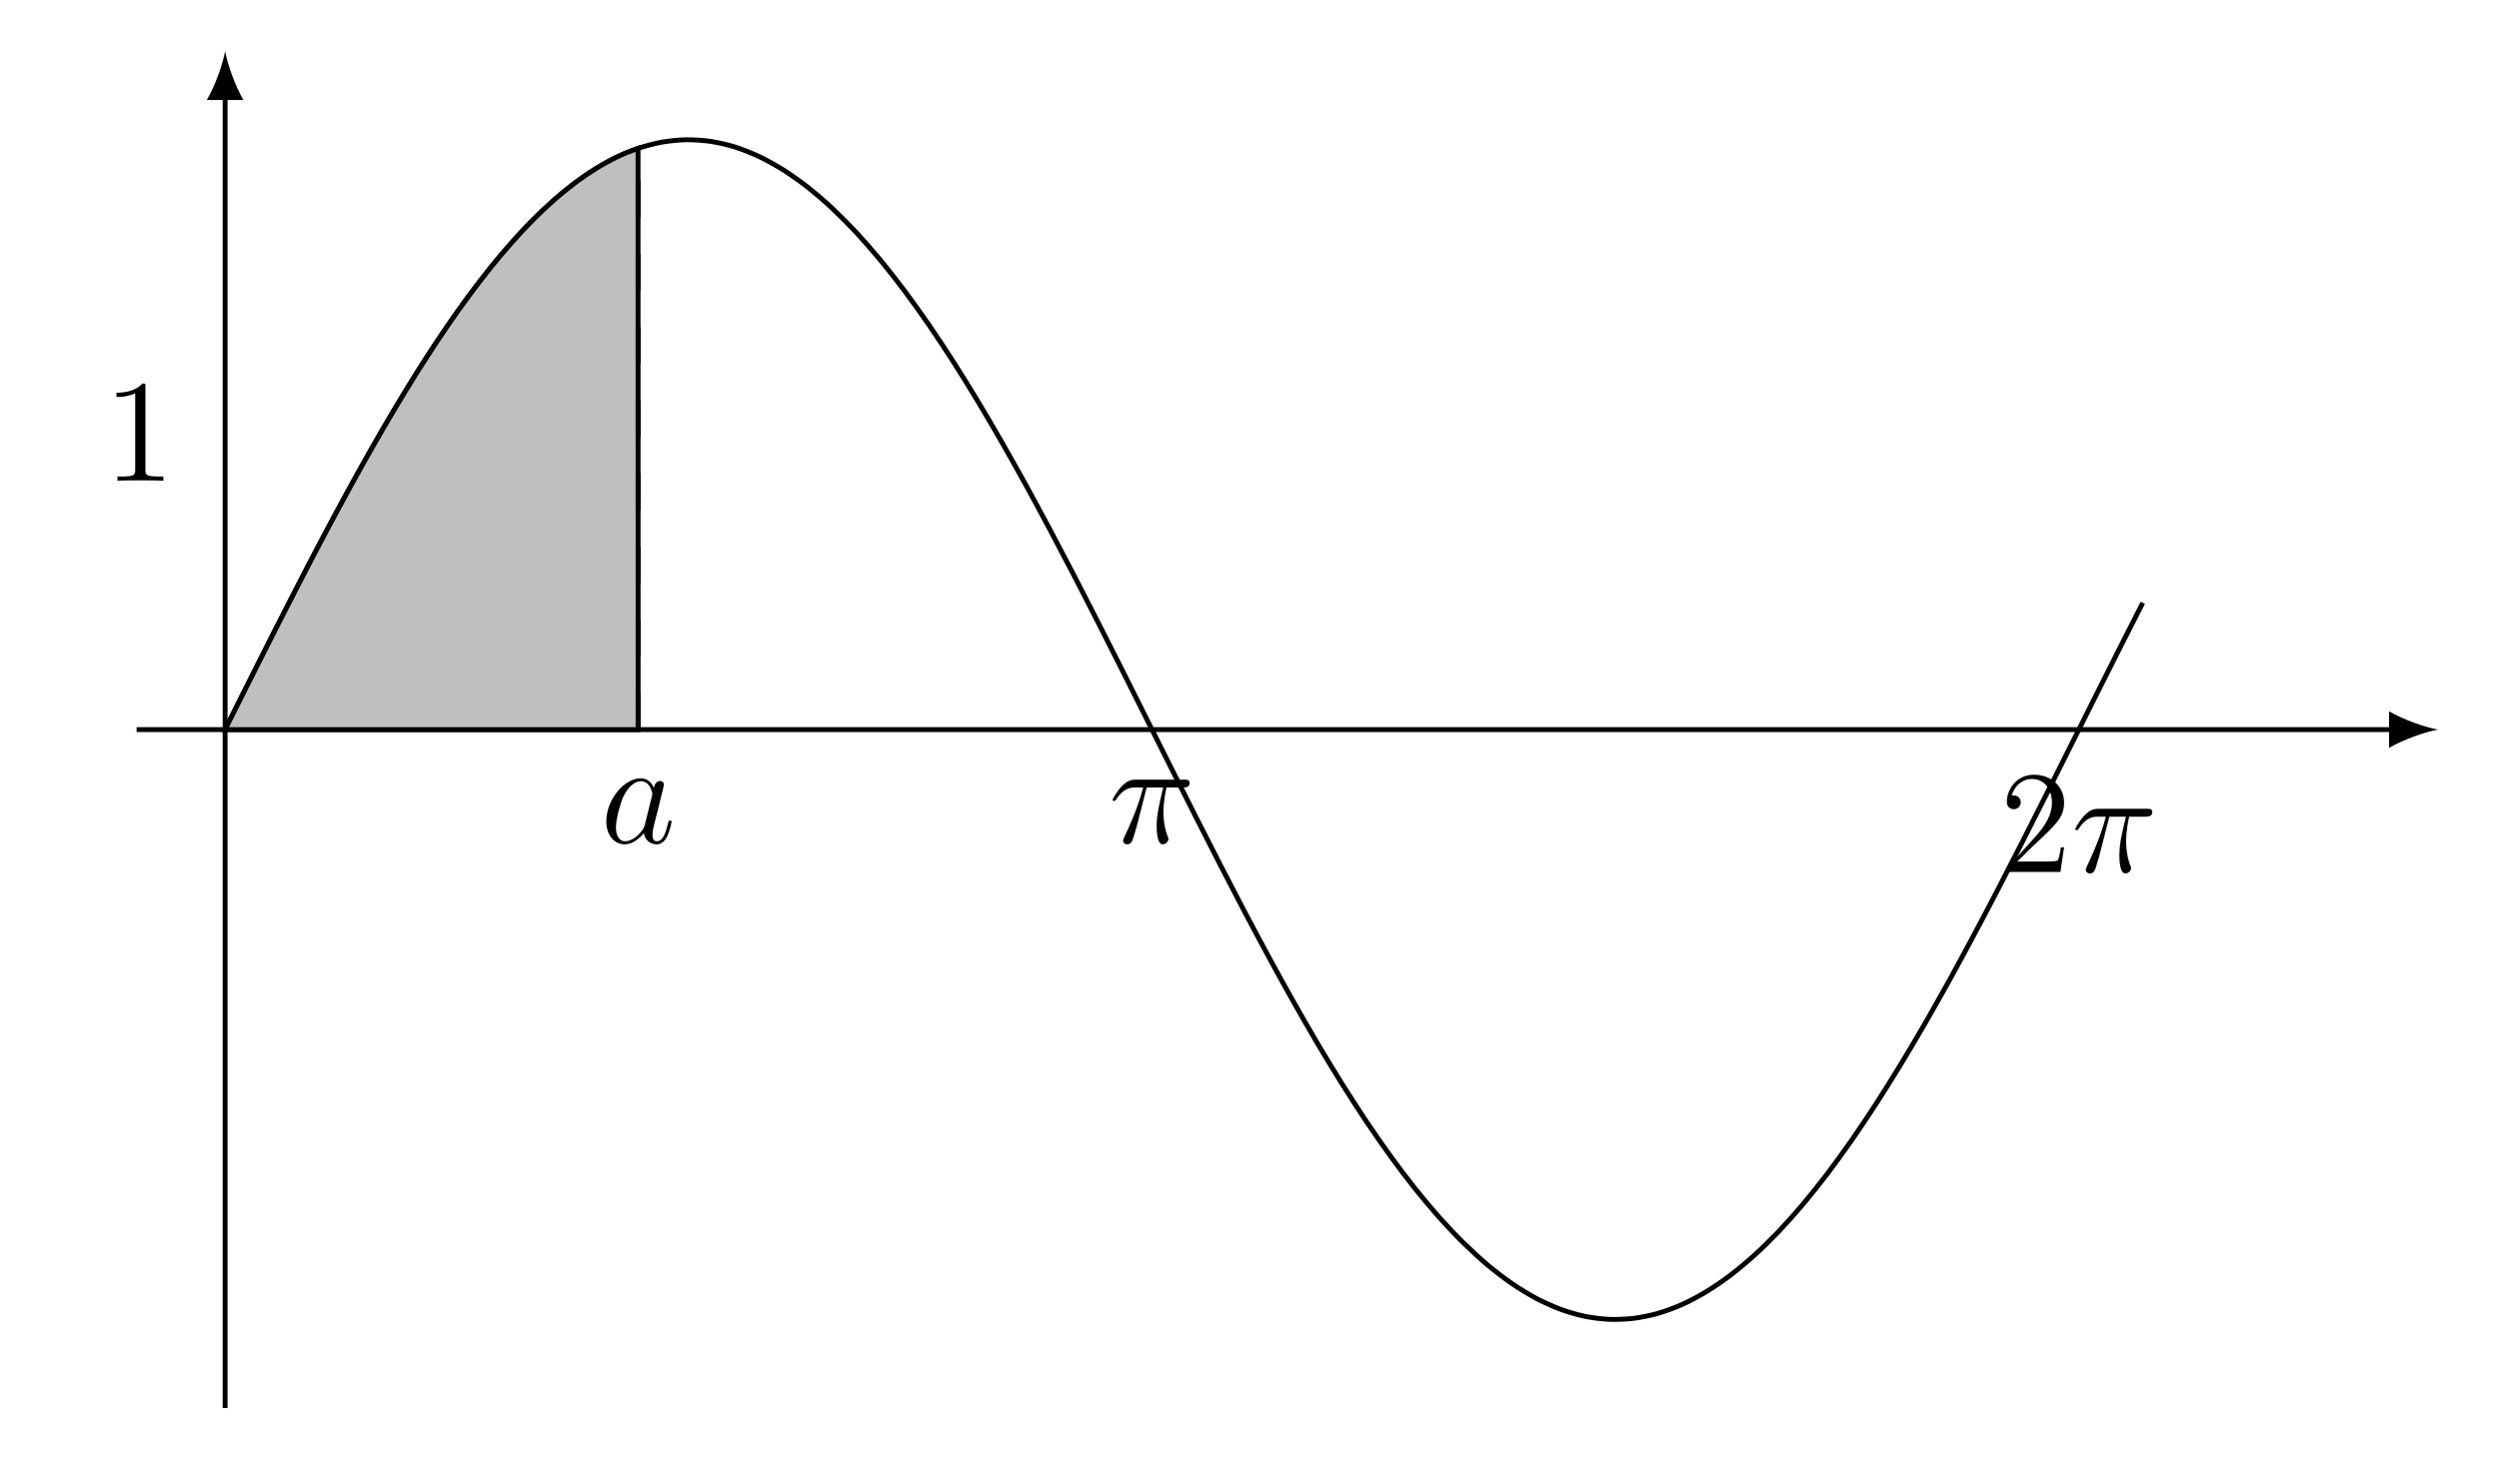
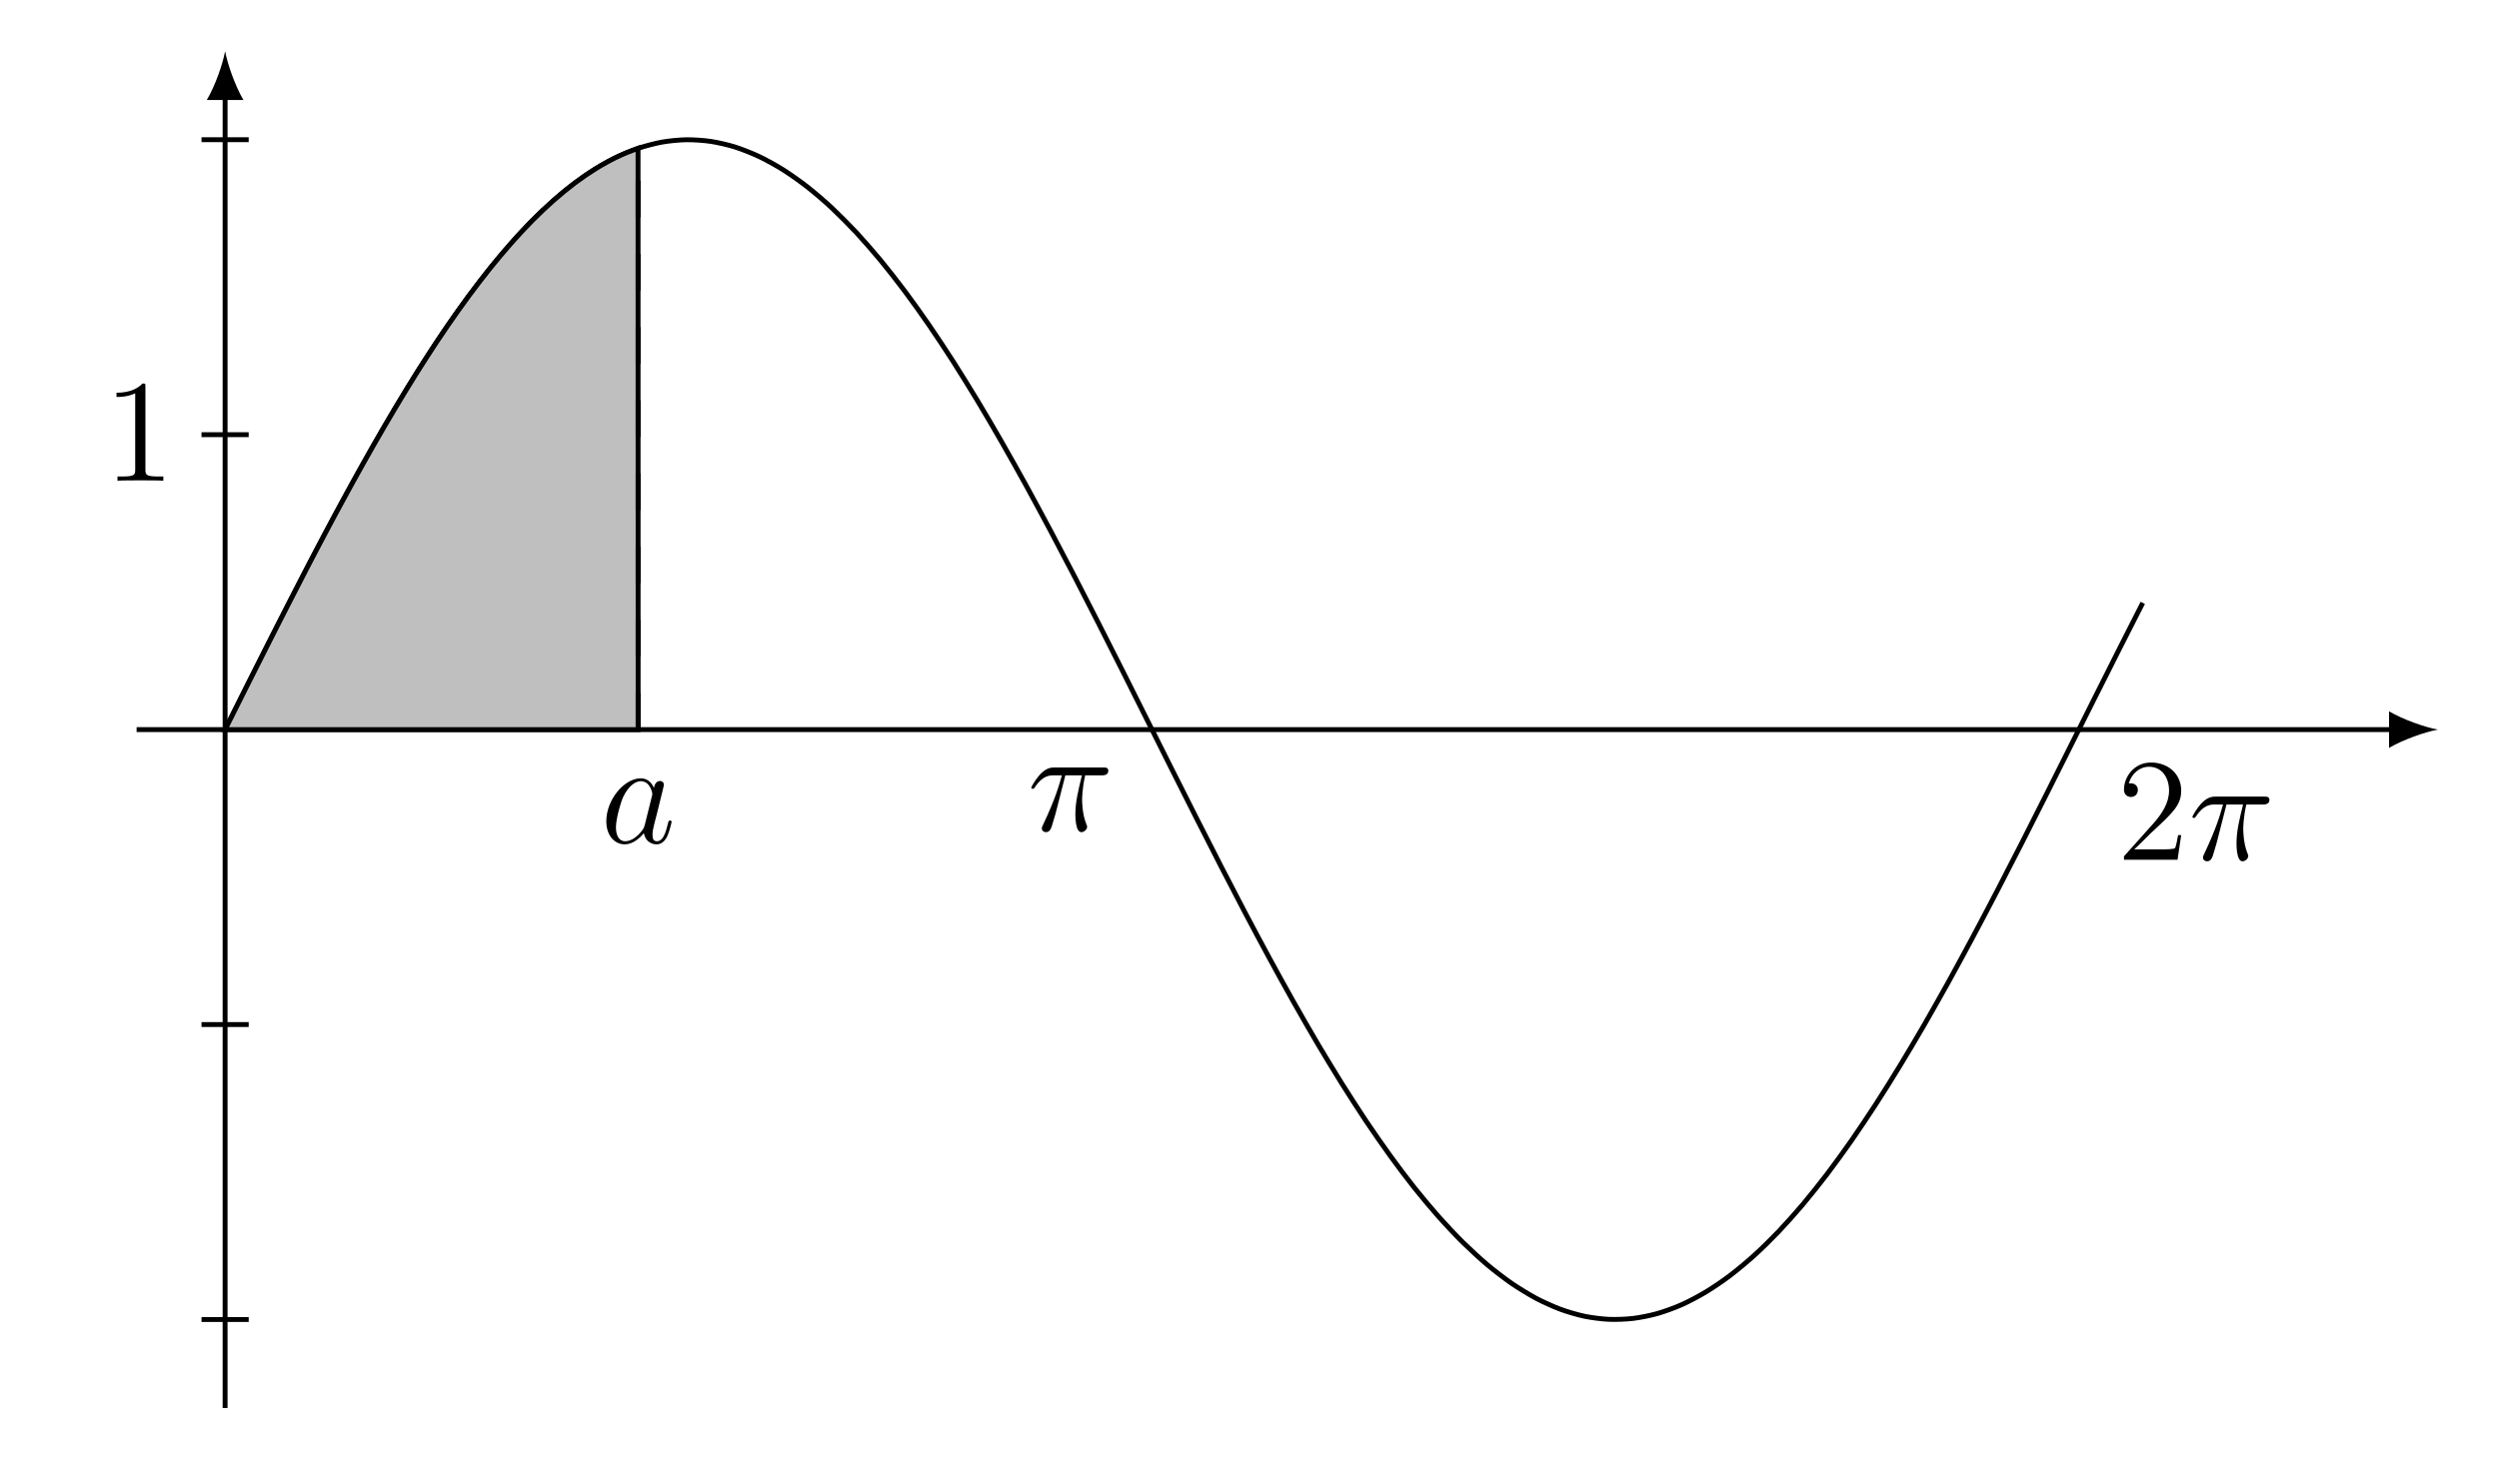
- <svg xmlns="http://www.w3.org/2000/svg" xmlns:xlink="http://www.w3.org/1999/xlink" data-source-hash="a3c00f9a733c" width="202.735pt" height="119.204pt" viewBox="0 0 202.735 119.204" version="1.2">
+ <svg xmlns="http://www.w3.org/2000/svg" xmlns:xlink="http://www.w3.org/1999/xlink" data-source-hash="7e0fef2d5f6f" width="202.735pt" height="119.204pt" viewBox="0 0 202.735 119.204" version="1.2">
  <defs>
    <g>
      <symbol overflow="visible" id="glyph0-0">
        <path style="stroke:none;" d="" />
      </symbol>
      <symbol overflow="visible" id="glyph0-1">
        <path style="stroke:none;" d="M 3.578 -1.406 C 3.516 -1.219 3.516 -1.188 3.344 -0.969 C 3.094 -0.625 2.562 -0.125 2 -0.125 C 1.516 -0.125 1.25 -0.562 1.25 -1.266 C 1.25 -1.906 1.609 -3.234 1.844 -3.734 C 2.25 -4.578 2.797 -5 3.266 -5 C 4.047 -5 4.203 -4.031 4.203 -3.938 C 4.203 -3.938 4.172 -3.766 4.156 -3.734 Z M 5.766 -1.703 C 5.766 -1.75 5.719 -1.812 5.641 -1.812 C 5.531 -1.812 5.516 -1.75 5.469 -1.562 C 5.297 -0.859 5.078 -0.125 4.578 -0.125 C 4.234 -0.125 4.219 -0.422 4.219 -0.672 C 4.219 -0.938 4.25 -1.062 4.359 -1.531 L 4.594 -2.438 C 5.031 -4.219 5.141 -4.641 5.141 -4.719 C 5.141 -4.875 5.016 -5.016 4.828 -5.016 C 4.453 -5.016 4.359 -4.594 4.328 -4.453 C 4.203 -4.766 3.891 -5.234 3.266 -5.234 C 1.922 -5.234 0.469 -3.5 0.469 -1.75 C 0.469 -0.562 1.156 0.125 1.969 0.125 C 2.625 0.125 3.188 -0.391 3.516 -0.781 C 3.641 -0.078 4.188 0.125 4.547 0.125 C 4.906 0.125 5.188 -0.094 5.406 -0.516 C 5.594 -0.922 5.766 -1.656 5.766 -1.703 Z M 5.766 -1.703 " />
      </symbol>
      <symbol overflow="visible" id="glyph0-2">
        <path style="stroke:none;" d="M 6.562 -4.859 C 6.562 -5.125 6.344 -5.125 6.125 -5.125 L 2.219 -5.125 C 1.953 -5.125 1.547 -5.125 1 -4.531 C 0.688 -4.188 0.312 -3.562 0.312 -3.484 C 0.312 -3.422 0.375 -3.391 0.438 -3.391 C 0.516 -3.391 0.531 -3.438 0.594 -3.5 C 1.219 -4.484 1.828 -4.484 2.125 -4.484 L 2.797 -4.484 C 2.547 -3.594 2.25 -2.547 1.266 -0.469 C 1.172 -0.281 1.172 -0.266 1.172 -0.188 C 1.172 0.062 1.391 0.125 1.5 0.125 C 1.844 0.125 1.938 -0.188 2.078 -0.688 C 2.266 -1.297 2.266 -1.312 2.391 -1.797 L 3.078 -4.484 L 4.422 -4.484 C 4.094 -3.141 3.891 -2.281 3.891 -1.328 C 3.891 -1.156 3.891 0.125 4.375 0.125 C 4.625 0.125 4.844 -0.109 4.844 -0.312 C 4.844 -0.375 4.844 -0.391 4.766 -0.562 C 4.438 -1.391 4.438 -2.406 4.438 -2.5 C 4.438 -2.562 4.438 -3.406 4.688 -4.484 L 6.016 -4.484 C 6.172 -4.484 6.562 -4.484 6.562 -4.859 Z M 6.562 -4.859 " />
      </symbol>
      <symbol overflow="visible" id="glyph1-0">
        <path style="stroke:none;" d="" />
      </symbol>
      <symbol overflow="visible" id="glyph1-1">
        <path style="stroke:none;" d="M 5.219 -2 L 4.969 -2 C 4.922 -1.797 4.828 -1.141 4.719 -0.953 C 4.625 -0.844 3.953 -0.844 3.594 -0.844 L 1.406 -0.844 C 1.719 -1.109 2.453 -1.875 2.75 -2.156 C 4.562 -3.828 5.219 -4.438 5.219 -5.609 C 5.219 -6.984 4.141 -7.891 2.766 -7.891 C 1.391 -7.891 0.578 -6.719 0.578 -5.703 C 0.578 -5.094 1.109 -5.094 1.141 -5.094 C 1.391 -5.094 1.703 -5.266 1.703 -5.656 C 1.703 -5.984 1.469 -6.203 1.141 -6.203 C 1.031 -6.203 1.016 -6.203 0.969 -6.203 C 1.203 -7 1.844 -7.547 2.609 -7.547 C 3.625 -7.547 4.234 -6.703 4.234 -5.609 C 4.234 -4.609 3.656 -3.734 2.984 -2.969 L 0.578 -0.281 L 0.578 0 L 4.922 0 Z M 5.219 -2 " />
      </symbol>
      <symbol overflow="visible" id="glyph1-2">
        <path style="stroke:none;" d="M 4.875 0 L 4.875 -0.344 L 4.5 -0.344 C 3.453 -0.344 3.422 -0.484 3.422 -0.922 L 3.422 -7.609 C 3.422 -7.891 3.422 -7.891 3.188 -7.891 C 2.891 -7.578 2.297 -7.141 1.078 -7.141 L 1.078 -6.797 C 1.359 -6.797 1.953 -6.797 2.594 -7.094 L 2.594 -0.922 C 2.594 -0.484 2.562 -0.344 1.516 -0.344 L 1.156 -0.344 L 1.156 0 C 1.469 -0.031 2.625 -0.031 3.016 -0.031 C 3.406 -0.031 4.547 -0.031 4.875 0 Z M 4.875 0 " />
      </symbol>
    </g>
  </defs>
  <g id="surface1">
    <path style="fill:none;stroke-width:0.399;stroke-linecap:butt;stroke-linejoin:miter;stroke:rgb(0%,0%,0%);stroke-opacity:1;stroke-miterlimit:10;" d="M -7.228 -0 L 177.127 -0 " transform="matrix(0.993367,0,0,-0.993367,18.26244,59.20664)" />
    <path style=" stroke:none;fill-rule:nonzero;fill:rgb(0%,0%,0%);fill-opacity:1;" d="M 197.777 59.207 C 196.719 59.008 195.004 58.414 193.816 57.723 L 193.816 60.691 C 195.004 60 196.719 59.406 197.777 59.207 " />
    <path style="fill:none;stroke-width:0.399;stroke-linecap:butt;stroke-linejoin:miter;stroke:rgb(0%,0%,0%);stroke-opacity:1;stroke-miterlimit:10;" d="M -0.001 -55.419 L -0.001 51.832 " transform="matrix(0.993367,0,0,-0.993367,18.26244,59.20664)" />
    <path style=" stroke:none;fill-rule:nonzero;fill:rgb(0%,0%,0%);fill-opacity:1;" d="M 18.262 4.156 C 18.066 5.211 17.473 6.926 16.777 8.113 L 19.746 8.113 C 19.055 6.926 18.461 5.211 18.262 4.156 " />
+     <path style="fill:none;stroke-width:0.399;stroke-linecap:butt;stroke-linejoin:miter;stroke:rgb(0%,0%,0%);stroke-opacity:1;stroke-miterlimit:10;" d="M -1.928 -48.191 L 1.926 -48.191 " transform="matrix(0.993367,0,0,-0.993367,18.26244,59.20664)" />
+     <path style="fill:none;stroke-width:0.399;stroke-linecap:butt;stroke-linejoin:miter;stroke:rgb(0%,0%,0%);stroke-opacity:1;stroke-miterlimit:10;" d="M -1.928 -24.094 L 1.926 -24.094 " transform="matrix(0.993367,0,0,-0.993367,18.26244,59.20664)" />
+     <path style="fill:none;stroke-width:0.399;stroke-linecap:butt;stroke-linejoin:miter;stroke:rgb(0%,0%,0%);stroke-opacity:1;stroke-miterlimit:10;" d="M -1.928 24.093 L 1.926 24.093 " transform="matrix(0.993367,0,0,-0.993367,18.26244,59.20664)" />
+     <path style="fill:none;stroke-width:0.399;stroke-linecap:butt;stroke-linejoin:miter;stroke:rgb(0%,0%,0%);stroke-opacity:1;stroke-miterlimit:10;" d="M -1.928 48.19 L 1.926 48.19 " transform="matrix(0.993367,0,0,-0.993367,18.26244,59.20664)" />
    <path style="fill:none;stroke-width:0.399;stroke-linecap:butt;stroke-linejoin:miter;stroke:rgb(0%,0%,0%);stroke-opacity:1;stroke-miterlimit:10;" d="M -0.001 -0 C -0.001 -0 1.431 2.866 1.981 3.959 C 2.532 5.057 3.416 6.81 3.963 7.892 C 4.514 8.977 5.398 10.707 5.949 11.773 C 6.495 12.839 7.38 14.534 7.931 15.576 C 8.481 16.614 9.362 18.261 9.913 19.268 C 10.463 20.275 11.344 21.863 11.895 22.835 C 12.445 23.802 13.326 25.324 13.876 26.244 C 14.427 27.168 15.308 28.607 15.858 29.476 C 16.409 30.345 17.29 31.698 17.84 32.508 C 18.391 33.322 19.276 34.577 19.826 35.324 C 20.373 36.071 21.257 37.219 21.808 37.896 C 22.359 38.576 23.239 39.61 23.79 40.216 C 24.34 40.821 25.221 41.733 25.772 42.26 C 26.322 42.787 27.203 43.574 27.754 44.022 C 28.304 44.47 29.185 45.119 29.736 45.481 C 30.286 45.847 31.167 46.358 31.717 46.637 C 32.268 46.912 33.153 47.29 33.699 47.475 C 34.25 47.663 35.135 47.895 35.685 47.994 C 36.232 48.092 37.117 48.179 37.667 48.186 C 38.218 48.194 39.098 48.135 39.649 48.053 C 40.2 47.97 41.08 47.77 41.631 47.597 C 42.181 47.424 43.062 47.074 43.613 46.814 C 44.163 46.555 45.044 46.067 45.595 45.717 C 46.145 45.371 47.026 44.746 47.577 44.313 C 48.127 43.881 49.012 43.122 49.562 42.606 C 50.109 42.091 50.994 41.203 51.544 40.613 C 52.095 40.019 52.976 39.008 53.526 38.344 C 54.077 37.675 54.958 36.551 55.508 35.815 C 56.059 35.08 56.939 33.845 57.49 33.043 C 58.041 32.245 58.921 30.908 59.472 30.051 C 60.022 29.189 60.903 27.766 61.454 26.854 C 62.004 25.941 62.889 24.435 63.436 23.472 C 63.986 22.512 64.871 20.935 65.422 19.933 C 65.968 18.934 66.853 17.298 67.403 16.26 C 67.954 15.226 68.835 13.539 69.385 12.481 C 69.936 11.419 70.817 9.693 71.367 8.611 C 71.918 7.53 72.799 5.78 73.349 4.687 C 73.9 3.59 74.78 1.828 75.331 0.727 C 75.882 -0.37 76.766 -2.136 77.313 -3.233 C 77.863 -4.33 78.748 -6.088 79.299 -7.173 C 79.845 -8.258 80.73 -9.996 81.281 -11.066 C 81.831 -12.136 82.712 -13.838 83.263 -14.884 C 83.813 -15.926 84.694 -17.586 85.244 -18.596 C 85.795 -19.611 86.676 -21.211 87.226 -22.187 C 87.777 -23.166 88.658 -24.699 89.208 -25.631 C 89.759 -26.559 90.64 -28.018 91.19 -28.895 C 91.741 -29.776 92.625 -31.144 93.172 -31.966 C 93.723 -32.788 94.607 -34.062 95.158 -34.821 C 95.704 -35.584 96.589 -36.752 97.14 -37.444 C 97.69 -38.136 98.571 -39.19 99.122 -39.807 C 99.672 -40.429 100.553 -41.361 101.104 -41.903 C 101.654 -42.446 102.535 -43.256 103.085 -43.72 C 103.636 -44.184 104.517 -44.857 105.067 -45.238 C 105.618 -45.615 106.503 -46.154 107.049 -46.449 C 107.6 -46.74 108.485 -47.141 109.035 -47.346 C 109.582 -47.55 110.466 -47.81 111.017 -47.924 C 111.567 -48.038 112.448 -48.152 112.999 -48.175 C 113.549 -48.199 114.43 -48.168 114.981 -48.101 C 115.531 -48.038 116.412 -47.861 116.963 -47.704 C 117.513 -47.55 118.394 -47.228 118.945 -46.984 C 119.495 -46.74 120.376 -46.276 120.926 -45.942 C 121.477 -45.612 122.362 -45.01 122.908 -44.593 C 123.459 -44.176 124.344 -43.441 124.894 -42.941 C 125.441 -42.446 126.326 -41.577 126.876 -40.999 C 127.427 -40.421 128.307 -39.434 128.858 -38.781 C 129.408 -38.128 130.289 -37.019 130.84 -36.3 C 131.39 -35.576 132.271 -34.357 132.822 -33.571 C 133.372 -32.78 134.253 -31.463 134.804 -30.614 C 135.354 -29.768 136.239 -28.356 136.786 -27.452 C 137.336 -26.552 138.221 -25.057 138.771 -24.106 C 139.318 -23.154 140.203 -21.589 140.753 -20.598 C 141.304 -19.603 142.185 -17.975 142.735 -16.945 C 143.286 -15.918 144.167 -14.239 144.717 -13.182 C 145.268 -12.124 146.148 -10.405 146.699 -9.328 C 147.249 -8.25 148.13 -6.504 148.681 -5.411 C 149.231 -4.318 150.112 -2.556 150.663 -1.455 C 151.213 -0.358 152.098 1.407 152.645 2.505 C 153.195 3.602 154.08 5.363 154.63 6.453 C 155.181 7.542 156.612 10.353 156.612 10.353 " transform="matrix(0.993367,0,0,-0.993367,18.26244,59.20664)" />
    <path style="fill-rule:nonzero;fill:rgb(75%,75%,75%);fill-opacity:1;stroke-width:0.399;stroke-linecap:butt;stroke-linejoin:miter;stroke:rgb(0%,0%,0%);stroke-opacity:1;stroke-miterlimit:10;" d="M -0.001 -0 C -0.001 -0 0.625 1.25 0.864 1.73 C 1.104 2.206 1.49 2.976 1.729 3.456 C 1.969 3.932 2.355 4.699 2.595 5.178 C 2.834 5.654 3.22 6.417 3.46 6.893 C 3.7 7.369 4.085 8.128 4.325 8.6 C 4.565 9.072 4.95 9.827 5.19 10.294 C 5.43 10.762 5.811 11.513 6.055 11.977 C 6.295 12.442 6.676 13.185 6.916 13.645 C 7.156 14.105 7.541 14.84 7.781 15.296 C 8.021 15.749 8.407 16.476 8.646 16.924 C 8.886 17.373 9.272 18.088 9.512 18.533 C 9.751 18.977 10.137 19.681 10.377 20.117 C 10.617 20.554 11.002 21.246 11.242 21.675 C 11.482 22.103 11.867 22.784 12.107 23.204 C 12.347 23.625 12.732 24.294 12.972 24.706 C 13.212 25.119 13.597 25.772 13.837 26.173 C 14.077 26.578 14.462 27.215 14.702 27.609 C 14.942 28.002 15.324 28.627 15.563 29.008 C 15.803 29.394 16.189 29.999 16.429 30.369 C 16.668 30.743 17.054 31.332 17.294 31.694 C 17.534 32.056 17.919 32.626 18.159 32.976 C 18.399 33.326 18.784 33.877 19.024 34.215 C 19.264 34.553 19.649 35.084 19.889 35.41 C 20.129 35.737 20.514 36.248 20.754 36.559 C 20.994 36.873 21.379 37.365 21.619 37.664 C 21.859 37.962 22.244 38.43 22.484 38.717 C 22.724 39.004 23.11 39.449 23.349 39.72 C 23.589 39.995 23.971 40.416 24.211 40.676 C 24.454 40.931 24.836 41.332 25.076 41.576 C 25.316 41.82 25.701 42.194 25.941 42.422 C 26.181 42.65 26.566 43.004 26.806 43.216 C 27.046 43.428 27.431 43.755 27.671 43.951 C 27.911 44.148 28.296 44.455 28.536 44.636 C 28.776 44.816 29.161 45.092 29.401 45.257 C 29.641 45.422 30.027 45.674 30.266 45.823 C 30.506 45.973 30.892 46.197 31.132 46.326 C 31.371 46.46 31.757 46.661 31.997 46.775 C 32.237 46.889 32.622 47.062 32.862 47.16 C 33.102 47.258 33.723 47.486 33.723 47.486 L 33.731 -0 Z M -0.001 -0 " transform="matrix(0.993367,0,0,-0.993367,18.26244,59.20664)" />
    <path style="fill:none;stroke-width:0.399;stroke-linecap:butt;stroke-linejoin:miter;stroke:rgb(0%,0%,0%);stroke-opacity:1;stroke-dasharray:2.989,2.989;stroke-miterlimit:10;" d="M 33.731 -0 L 33.731 47.707 " transform="matrix(0.993367,0,0,-0.993367,18.26244,59.20664)" />
    <g style="fill:rgb(0%,0%,0%);fill-opacity:1;">
      <use xlink:href="#glyph0-1" x="48.719" y="68.393" />
    </g>
    <g style="fill:rgb(0%,0%,0%);fill-opacity:1;">
-       <use xlink:href="#glyph0-2" x="89.946" y="68.393" />
+       <use xlink:href="#glyph0-2" x="83.35" y="67.404" />
    </g>
    <g style="fill:rgb(0%,0%,0%);fill-opacity:1;">
-       <use xlink:href="#glyph1-1" x="162.232" y="70.759" />
+       <use xlink:href="#glyph1-1" x="171.734" y="69.769" />
    </g>
    <g style="fill:rgb(0%,0%,0%);fill-opacity:1;">
-       <use xlink:href="#glyph0-2" x="168.046" y="70.759" />
+       <use xlink:href="#glyph0-2" x="177.549" y="69.769" />
    </g>
    <g style="fill:rgb(0%,0%,0%);fill-opacity:1;">
      <use xlink:href="#glyph1-2" x="8.375" y="39.011" />
    </g>
  </g>
</svg>
